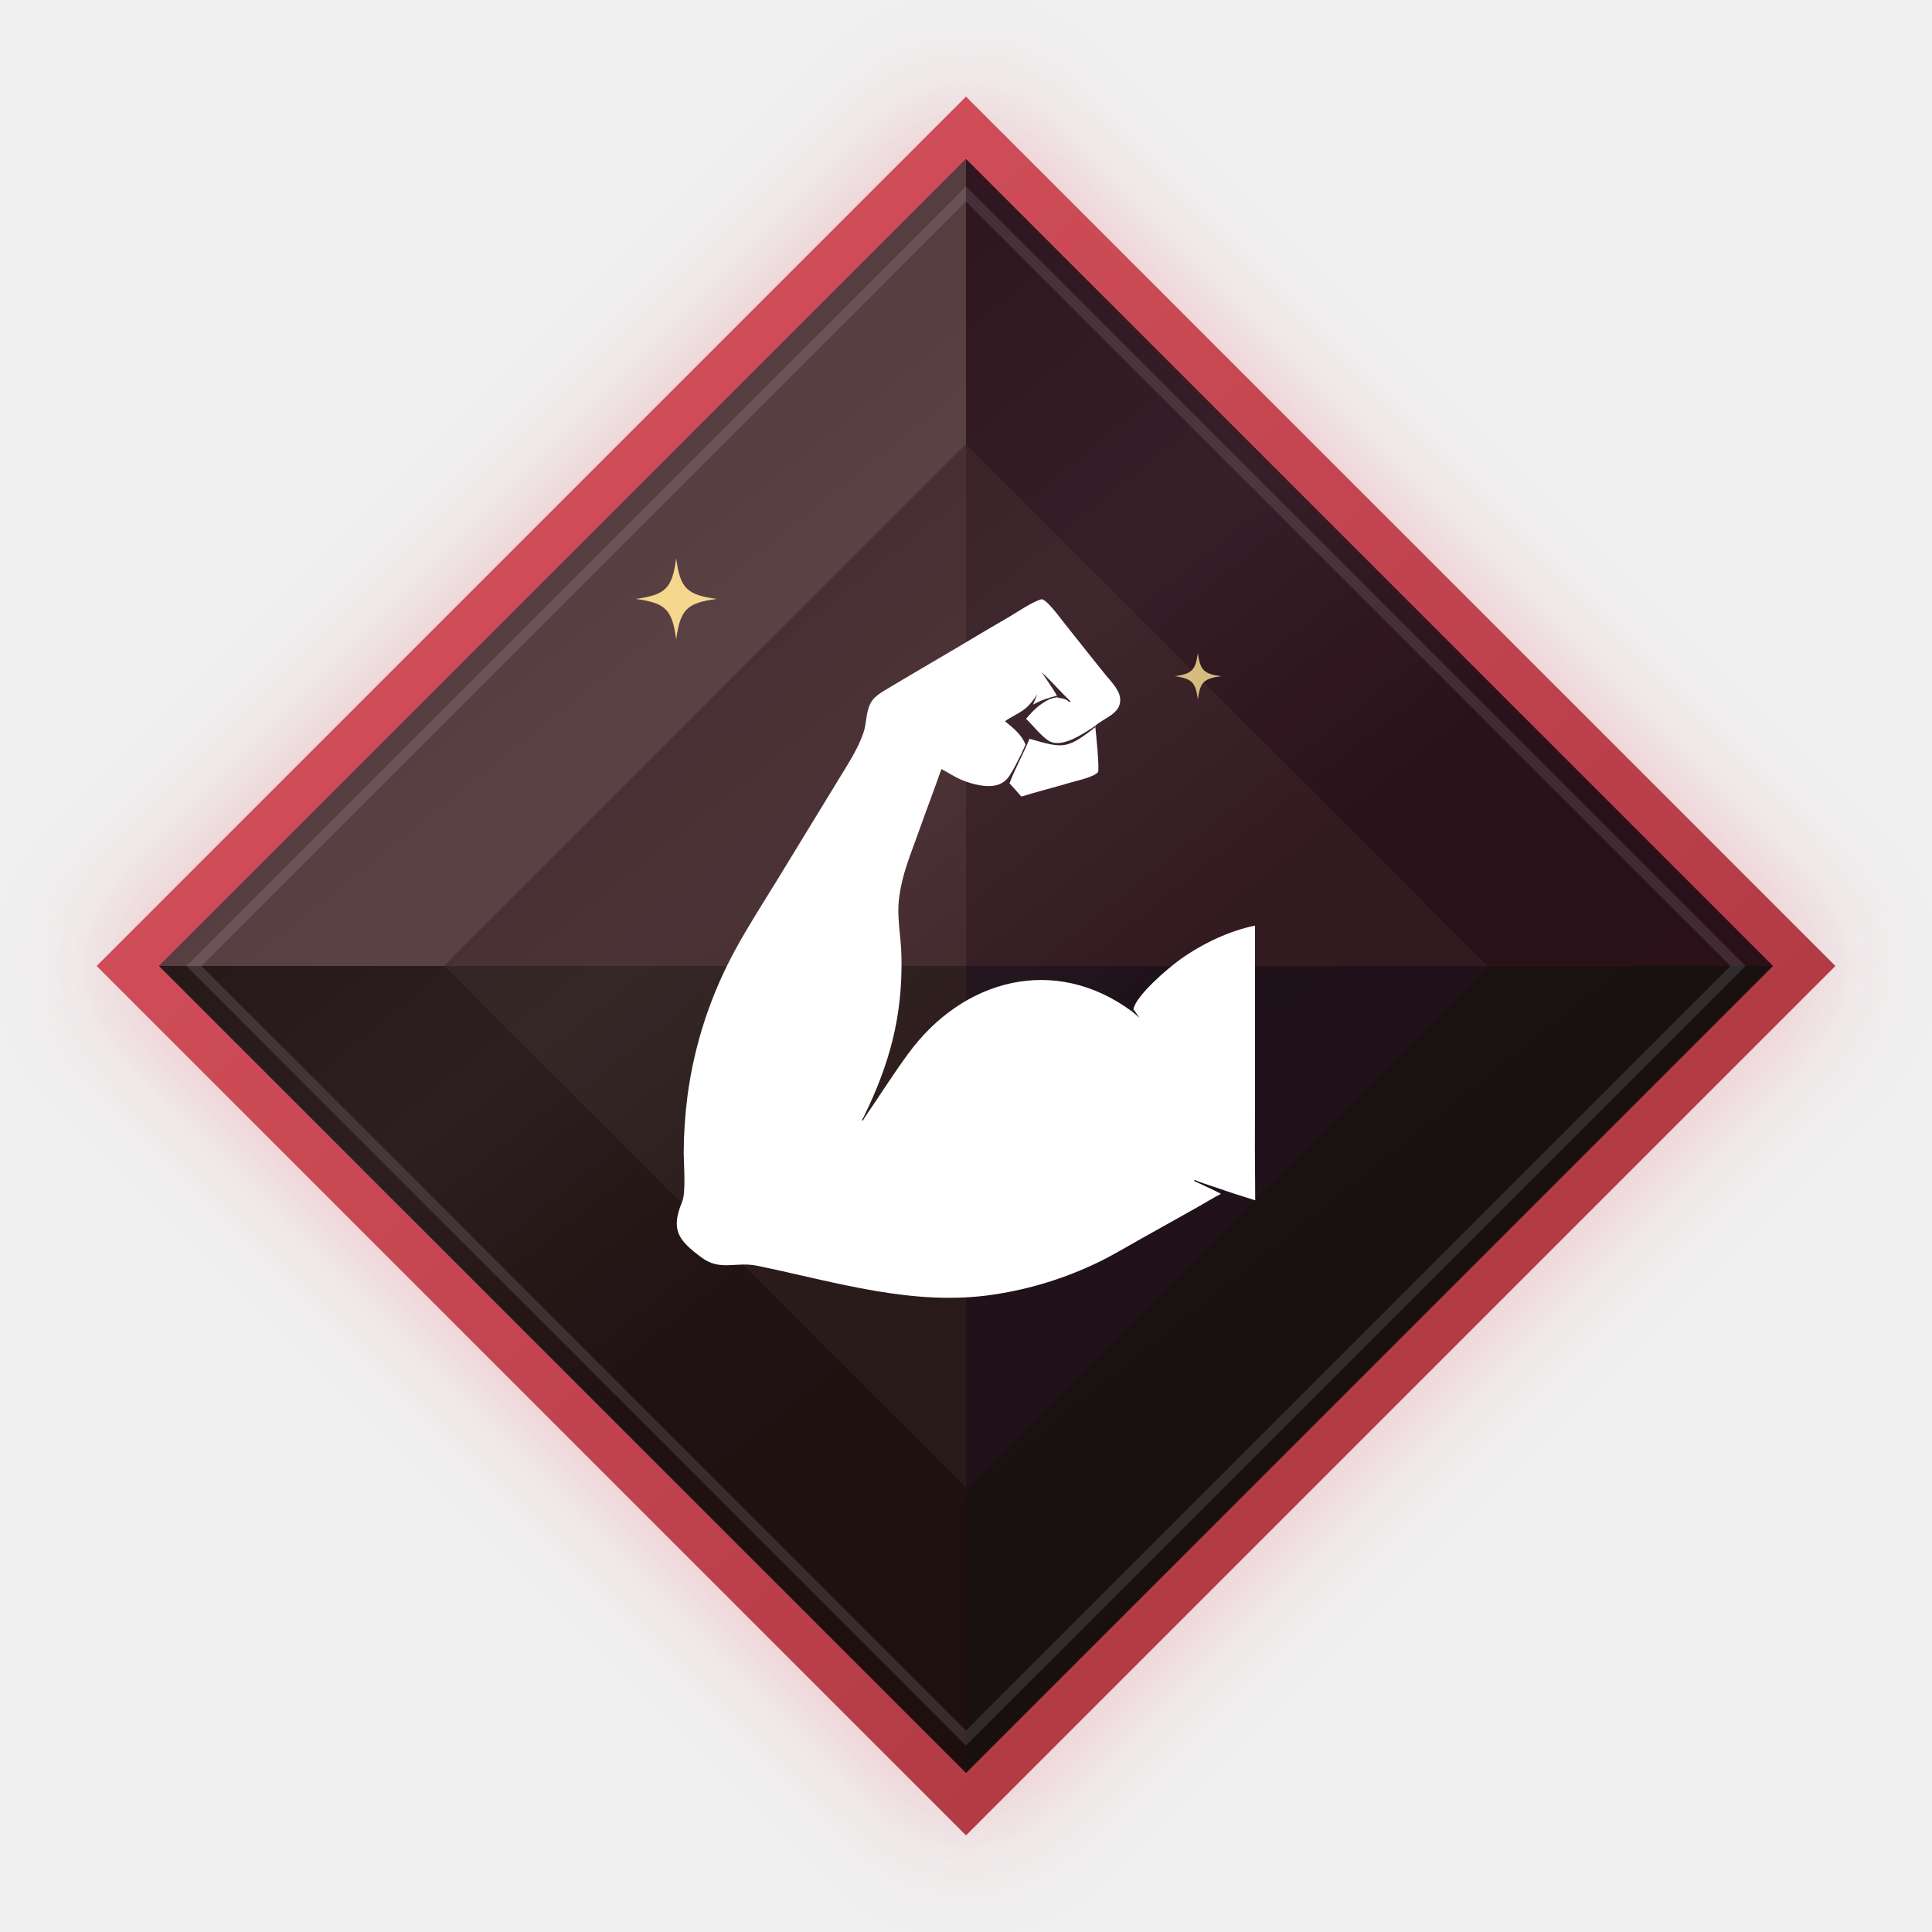
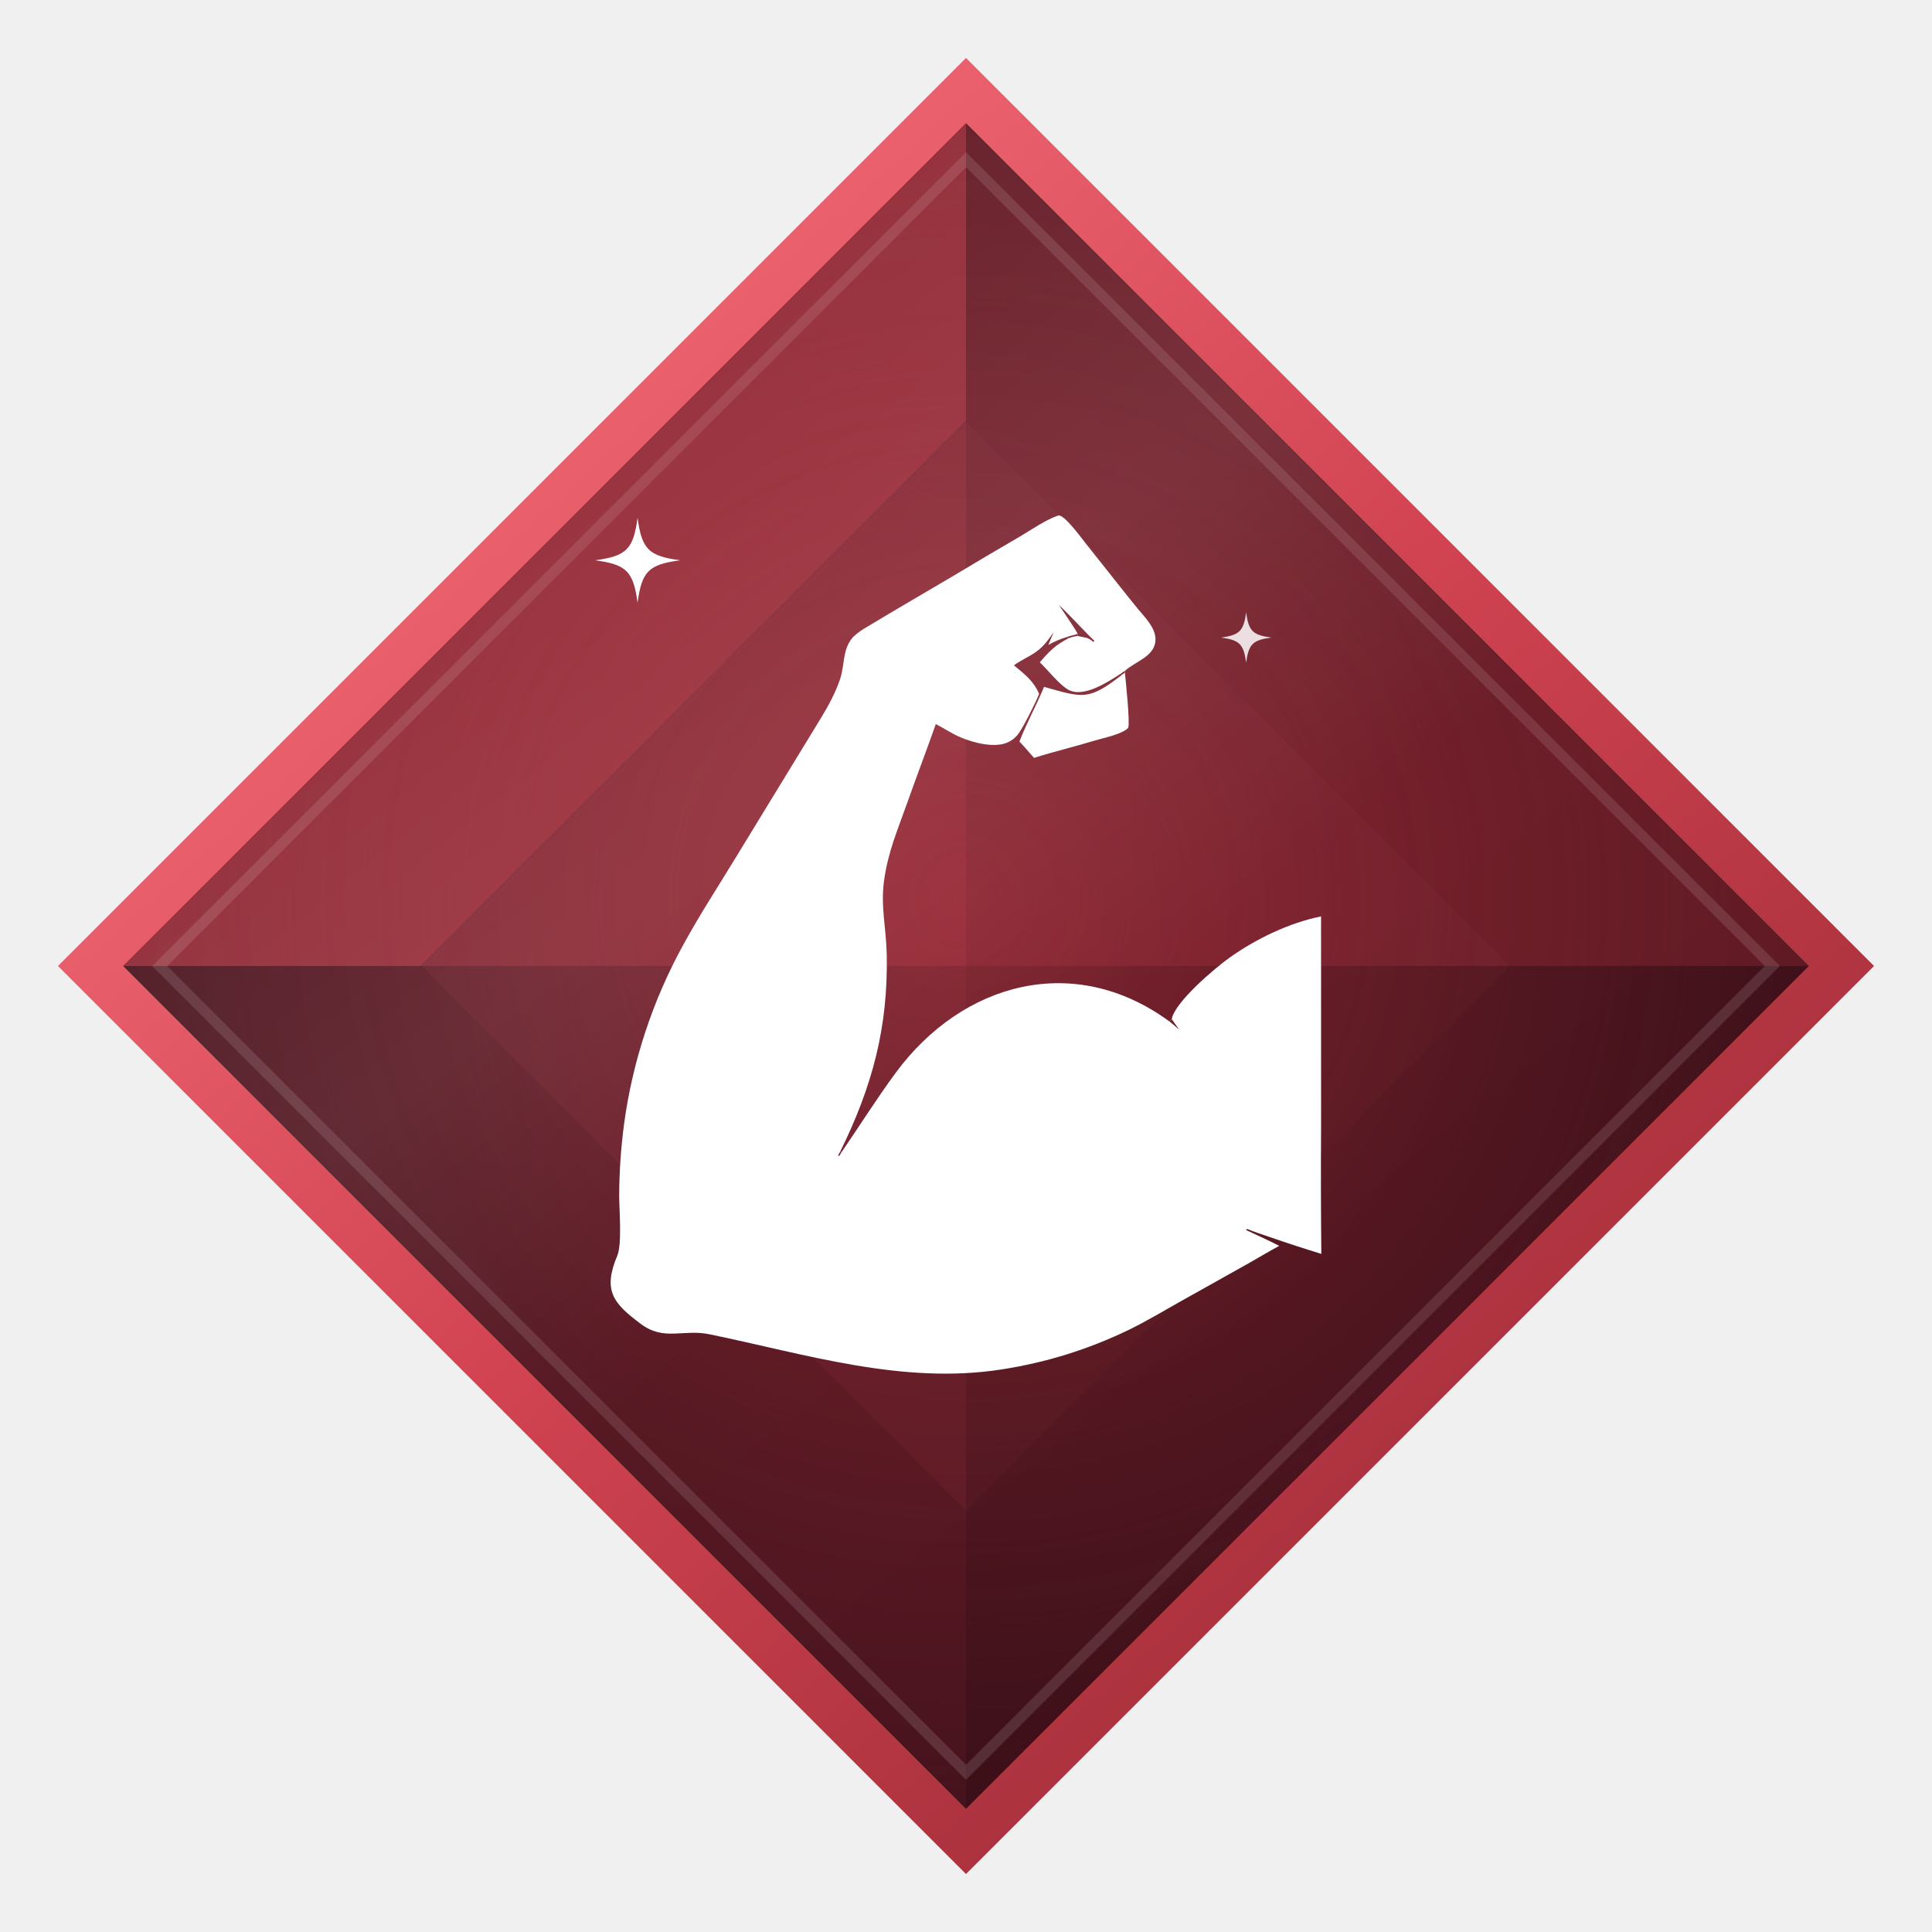
<svg xmlns="http://www.w3.org/2000/svg" viewBox="0 0 200 200" width="200" height="200" role="img" aria-label="costaud">
  <defs>
-     <linearGradient id="rb_costaud" x1="0" y1="0" x2="1" y2="1">
-       <stop offset="0" stop-color="#DA5660" />
-       <stop offset=".55" stop-color="#C0424E" />
-       <stop offset="1" stop-color="#A13238" />
+     <linearGradient id="rb_costaud" x1=".05" y1="0" x2=".95" y2="1">
+       <stop offset="0" stop-color="#FF7A84" />
+       <stop offset=".5" stop-color="#D14351" />
+       <stop offset="1" stop-color="#8E2530" />
    </linearGradient>
    <linearGradient id="st_costaud" x1=".1" y1="0" x2=".9" y2="1">
      <stop offset="0" stop-color="#fff" stop-opacity="0" />
-       <stop offset=".40" stop-color="#fff" stop-opacity=".075" />
+       <stop offset=".38" stop-color="#fff" stop-opacity=".10" />
      <stop offset=".56" stop-color="#fff" stop-opacity=".02" />
      <stop offset="1" stop-color="#fff" stop-opacity="0" />
    </linearGradient>
-     <filter id="g1_costaud" x="-45%" y="-45%" width="190%" height="190%">
-       <feGaussianBlur stdDeviation="6" />
-     </filter>
-     <filter id="g2_costaud" x="-60%" y="-60%" width="220%" height="220%">
-       <feGaussianBlur stdDeviation="13" />
-     </filter>
+     <radialGradient id="ig_costaud" cx=".5" cy=".46" r=".55">
+       <stop offset="0" stop-color="#B22C3A" stop-opacity="0.55" />
+       <stop offset=".6" stop-color="#B22C3A" stop-opacity=".18" />
+       <stop offset="1" stop-color="#B22C3A" stop-opacity="0" />
+     </radialGradient>
    <clipPath id="cp_costaud">
-       <path d="M100.00,16.48 L183.52,100.00 L100.00,183.52 L16.48,100.00 Z" />
+       <path d="M100.00,12.77 L187.23,100.00 L100.00,187.23 L12.77,100.00 Z" />
    </clipPath>
    <mask id="pk_costaud" maskUnits="userSpaceOnUse" x="0" y="0" width="200" height="200">
-       <g transform="translate(58.062,56.252) scale(0.126089)">
+       <g transform="translate(48.478,46.255) scale(0.154905)">
        <path fill="#fff" d="M 541.926,533.987 C 535.654,537.272 528.49,541.693 522.178,545.234 L 476.438,570.843 C 465.549,576.942 452.665,584.658 441.645,589.994 C 414.189,603.239 386.472,611.88 356.336,616.567 C 289.884,626.902 225.57,606.341 161.164,593.058 C 143.595,589.434 130.908,597.805 115.329,586.176 C 96.797,572.342 89.735,563.897 99.61,540.43 C 102.792,532.502 100.861,509.706 100.834,500.304 C 100.91,484.552 101.968,468.821 104.003,453.202 C 109.697,410.781 123.233,369.789 143.92,332.319 C 154.187,313.524 166.381,294.711 177.596,276.338 L 235.972,180.753 C 240.914,172.525 245.233,164.586 248.39,155.447 C 251.608,146.135 249.938,135.991 256.414,127.972 C 258.085,125.903 261.691,123.196 264.016,121.79 C 283.979,109.722 304.273,97.98 324.348,86.119 C 339.125,77.237 353.968,68.464 368.875,59.8 C 376.553,55.277 386.069,48.589 394.225,45.93 C 397.964,44.712 409.748,60.951 412.289,64.144 L 435.742,93.682 C 439.568,98.549 443.443,103.377 447.367,108.165 C 452.045,113.815 459.359,120.976 459.238,128.758 C 459.06,140.188 446,143.084 438.608,149.879 L 438.801,150.928 C 438.161,151.414 437.512,151.887 436.853,152.347 L 436.214,151.471 C 427.95,156.833 410.881,168.332 400.627,162.127 C 394.373,158.342 387.594,149.388 381.94,144.032 C 387.944,136.868 392.766,132.144 401.065,127.977 L 400.388,126.946 C 395.536,128.464 392.128,129.871 387.644,132.374 C 388.847,129.536 390.028,126.689 391.186,123.833 C 385.32,132.299 382.47,135.866 373.079,140.881 C 370.988,141.998 366.446,144.591 364.614,146.011 C 371.406,151.549 378.303,157.017 381.469,165.213 C 379.209,170.738 370.406,188.666 366.815,192.779 C 364.981,194.917 362.673,196.598 360.076,197.689 C 351.353,201.355 337.655,197.813 329.214,194.242 C 323.01,191.617 318.19,188.285 312.435,185.265 C 306.277,202.78 299.58,220.237 293.368,237.8 C 287.009,255.782 280.462,270.648 277.823,290.031 C 275.47,307.309 279.292,321.821 279.636,339.263 C 280.599,388.221 269.932,427.542 248.515,471.04 L 249.381,471.427 C 261.552,453.735 272.779,435.755 285.578,418.384 C 330.193,357.83 405.065,337.409 468.568,384.036 L 470.094,382.484 C 471.959,371.246 498.88,348.355 508.983,341.197 C 526.587,328.723 548.645,318.087 569.88,313.816 L 569.893,453.938 C 569.707,482.403 569.762,510.87 570.059,539.334 C 558.587,535.823 547.181,532.1 535.846,528.167 C 531.681,526.724 524.238,524.355 520.385,522.652 L 519.64,523.326 C 527.047,526.824 534.682,530.196 541.926,533.987 Z" />
        <path fill="#000" d="M 394.684,105.698 C 402.774,113.173 410.443,122.113 418.549,129.81 L 417.713,130.375 C 413.326,126.634 412.152,127.816 407.419,126.408 C 407.351,125.893 407.278,125.379 407.2,124.865 C 404.298,119.62 398.306,111.18 394.684,105.698 Z" />
        <path fill="#000" d="M 407.2,124.865 C 407.278,125.379 407.351,125.893 407.419,126.408 C 404.39,126.74 403.91,126.961 401.065,127.977 L 400.388,126.946 C 402.699,126.021 405.1,125.953 407.2,124.865 Z" />
        <path fill="#000" d="M 468.568,384.036 L 470.094,382.484 C 471.77,384.937 473.425,387.026 474.999,389.583 C 472.38,387.107 471.418,386.196 468.568,384.036 Z" />
        <path fill="#fff" d="M 247.044,473.605 L 247.847,473.884 C 247.552,474.549 245.178,478.69 244.575,478.538 C 244.32,477.793 246.568,474.225 247.044,473.605 Z" />
        <path fill="#000" d="M 436.214,151.471 C 437.072,150.741 437.64,150.444 438.608,149.879 L 438.801,150.928 C 438.161,151.414 437.512,151.887 436.853,152.347 L 436.214,151.471 Z" />
        <path fill="#fff" d="M 418.549,129.81 C 418.783,130.029 420.991,131.814 420.561,132.426 C 420.013,132.659 418.096,130.731 417.713,130.375 L 418.549,129.81 Z" />
        <path fill="#000" d="M 248.515,471.04 L 249.381,471.427 C 248.851,472.401 248.445,472.969 247.847,473.884 L 247.044,473.605 C 247.546,472.68 247.949,471.933 248.515,471.04 Z" />
        <path fill="#fff" d="M 519.64,523.326 C 519.27,523.162 517.731,522.667 517.624,522.075 C 518.043,521.613 519.039,522.124 519.503,522.314 L 520.385,522.652 L 519.64,523.326 Z" />
        <path fill="#fff" d="M 438.801,150.928 C 439.441,157.362 442.194,183.4 441.044,187.751 C 437.256,192.028 424.346,194.559 418.352,196.374 C 405.043,200.406 391.332,203.684 378.064,207.868 C 374.973,204.412 371.441,200.242 368.303,196.95 C 372.796,185.239 379.758,172.534 384.757,160.427 C 411.091,167.8 414.575,169.649 436.853,152.347 C 437.512,151.887 438.161,151.414 438.801,150.928 Z" />
      </g>
    </mask>
  </defs>
-   <path d="M100.00,10.00 L190.00,100.00 L100.00,190.00 L10.00,100.00 Z" fill="#E63946" opacity=".28" filter="url(#g1_costaud)" />
-   <path d="M100.00,10.00 L190.00,100.00 L100.00,190.00 L10.00,100.00 Z" fill="url(#rb_costaud)" />
-   <path d="M100.00,16.48 L183.52,100.00 L100.00,183.52 L16.48,100.00 Z" fill="#1A0E11" />
+   <path d="M100.00,6.00 L194.00,100.00 L100.00,194.00 L6.00,100.00 Z" fill="url(#rb_costaud)" />
+   <path d="M100.00,12.77 L187.23,100.00 L100.00,187.23 L12.77,100.00 Z" fill="#1A0E11" />
  <g clip-path="url(#cp_costaud)">
-     <path d="M100.00,46.00 L46.00,100.00 L16.48,100.00 L100.00,16.48 Z" fill="#4F3538" />
-     <path d="M100.00,46.00 L154.00,100.00 L183.52,100.00 L100.00,16.48 Z" fill="#260D16" />
-     <path d="M100.00,154.00 L46.00,100.00 L16.48,100.00 L100.00,183.52 Z" fill="#1C0D0D" />
-     <path d="M100.00,154.00 L154.00,100.00 L183.52,100.00 L100.00,183.52 Z" fill="#160D0D" />
-     <path d="M100.00,100.00 L46.00,100.00 L100.00,46.00 Z" fill="#3D2226" />
-     <path d="M100.00,100.00 L154.00,100.00 L100.00,46.00 Z" fill="#2E161C" />
-     <path d="M100.00,100.00 L46.00,100.00 L100.00,154.00 Z" fill="#261616" />
-     <path d="M100.00,100.00 L154.00,100.00 L100.00,154.00 Z" fill="#1C0D16" />
-     <path d="M100.00,20.08 L179.92,100.00 L100.00,179.92 L20.08,100.00 Z" fill="none" stroke="#fff" stroke-opacity=".11" stroke-width="1.1" />
-     <path d="M100.00,16.48 L183.52,100.00 L100.00,183.52 L16.48,100.00 Z" fill="url(#st_costaud)" />
+     <path d="M100.00,43.60 L43.60,100.00 L12.77,100.00 L100.00,12.77 Z" fill="#8C2733" />
+     <path d="M100.00,43.60 L156.40,100.00 L187.23,100.00 L100.00,12.77 Z" fill="#5A1620" />
+     <path d="M100.00,156.40 L43.60,100.00 L12.77,100.00 L100.00,187.23 Z" fill="#43101A" />
+     <path d="M100.00,156.40 L156.40,100.00 L187.23,100.00 L100.00,187.23 Z" fill="#380D16" />
+     <path d="M100.00,100.00 L43.60,100.00 L100.00,43.60 Z" fill="#75202C" />
+     <path d="M100.00,100.00 L156.40,100.00 L100.00,43.60 Z" fill="#5E1A25" />
+     <path d="M100.00,100.00 L43.60,100.00 L100.00,156.40 Z" fill="#4E1520" />
+     <path d="M100.00,100.00 L156.40,100.00 L100.00,156.40 Z" fill="#3E1019" />
+     <path d="M100.00,16.53 L183.47,100.00 L100.00,183.47 L16.53,100.00 Z" fill="none" stroke="#fff" stroke-opacity=".13" stroke-width="1.1" />
+     <path d="M100.00,12.77 L187.23,100.00 L100.00,187.23 L12.77,100.00 Z" fill="url(#ig_costaud)" />
+     <path d="M100.00,12.77 L187.23,100.00 L100.00,187.23 L12.77,100.00 Z" fill="url(#st_costaud)" />
  </g>
-   <path d="M70.00,57.80 C70.42,60.91 71.09,61.58 74.20,62.00 C71.09,62.42 70.42,63.09 70.00,66.20 C69.58,63.09 68.91,62.42 65.80,62.00 C68.91,61.58 69.58,60.91 70.00,57.80 Z" fill="#F5D78E" />
-   <path d="M124.00,67.60 C124.24,69.38 124.62,69.76 126.40,70.00 C124.62,70.24 124.24,70.62 124.00,72.40 C123.76,70.62 123.38,70.24 121.60,70.00 C123.38,69.76 123.76,69.38 124.00,67.60 Z" fill="#F5D78E" opacity=".85" />
+   <path d="M66.00,53.60 C66.44,56.86 67.14,57.56 70.40,58.00 C67.14,58.44 66.44,59.14 66.00,62.40 C65.56,59.14 64.86,58.44 61.60,58.00 C64.86,57.56 65.56,56.86 66.00,53.60 Z" fill="#FFFFFF" />
+   <path d="M129.00,63.40 C129.26,65.32 129.68,65.74 131.60,66.00 C129.68,66.26 129.26,66.68 129.00,68.60 C128.74,66.68 128.32,66.26 126.40,66.00 C128.32,65.74 128.74,65.32 129.00,63.40 Z" fill="#FFFFFF" opacity=".85" />
  <rect x="0" y="0" width="200" height="200" fill="#FFFFFF" mask="url(#pk_costaud)" />
</svg>
